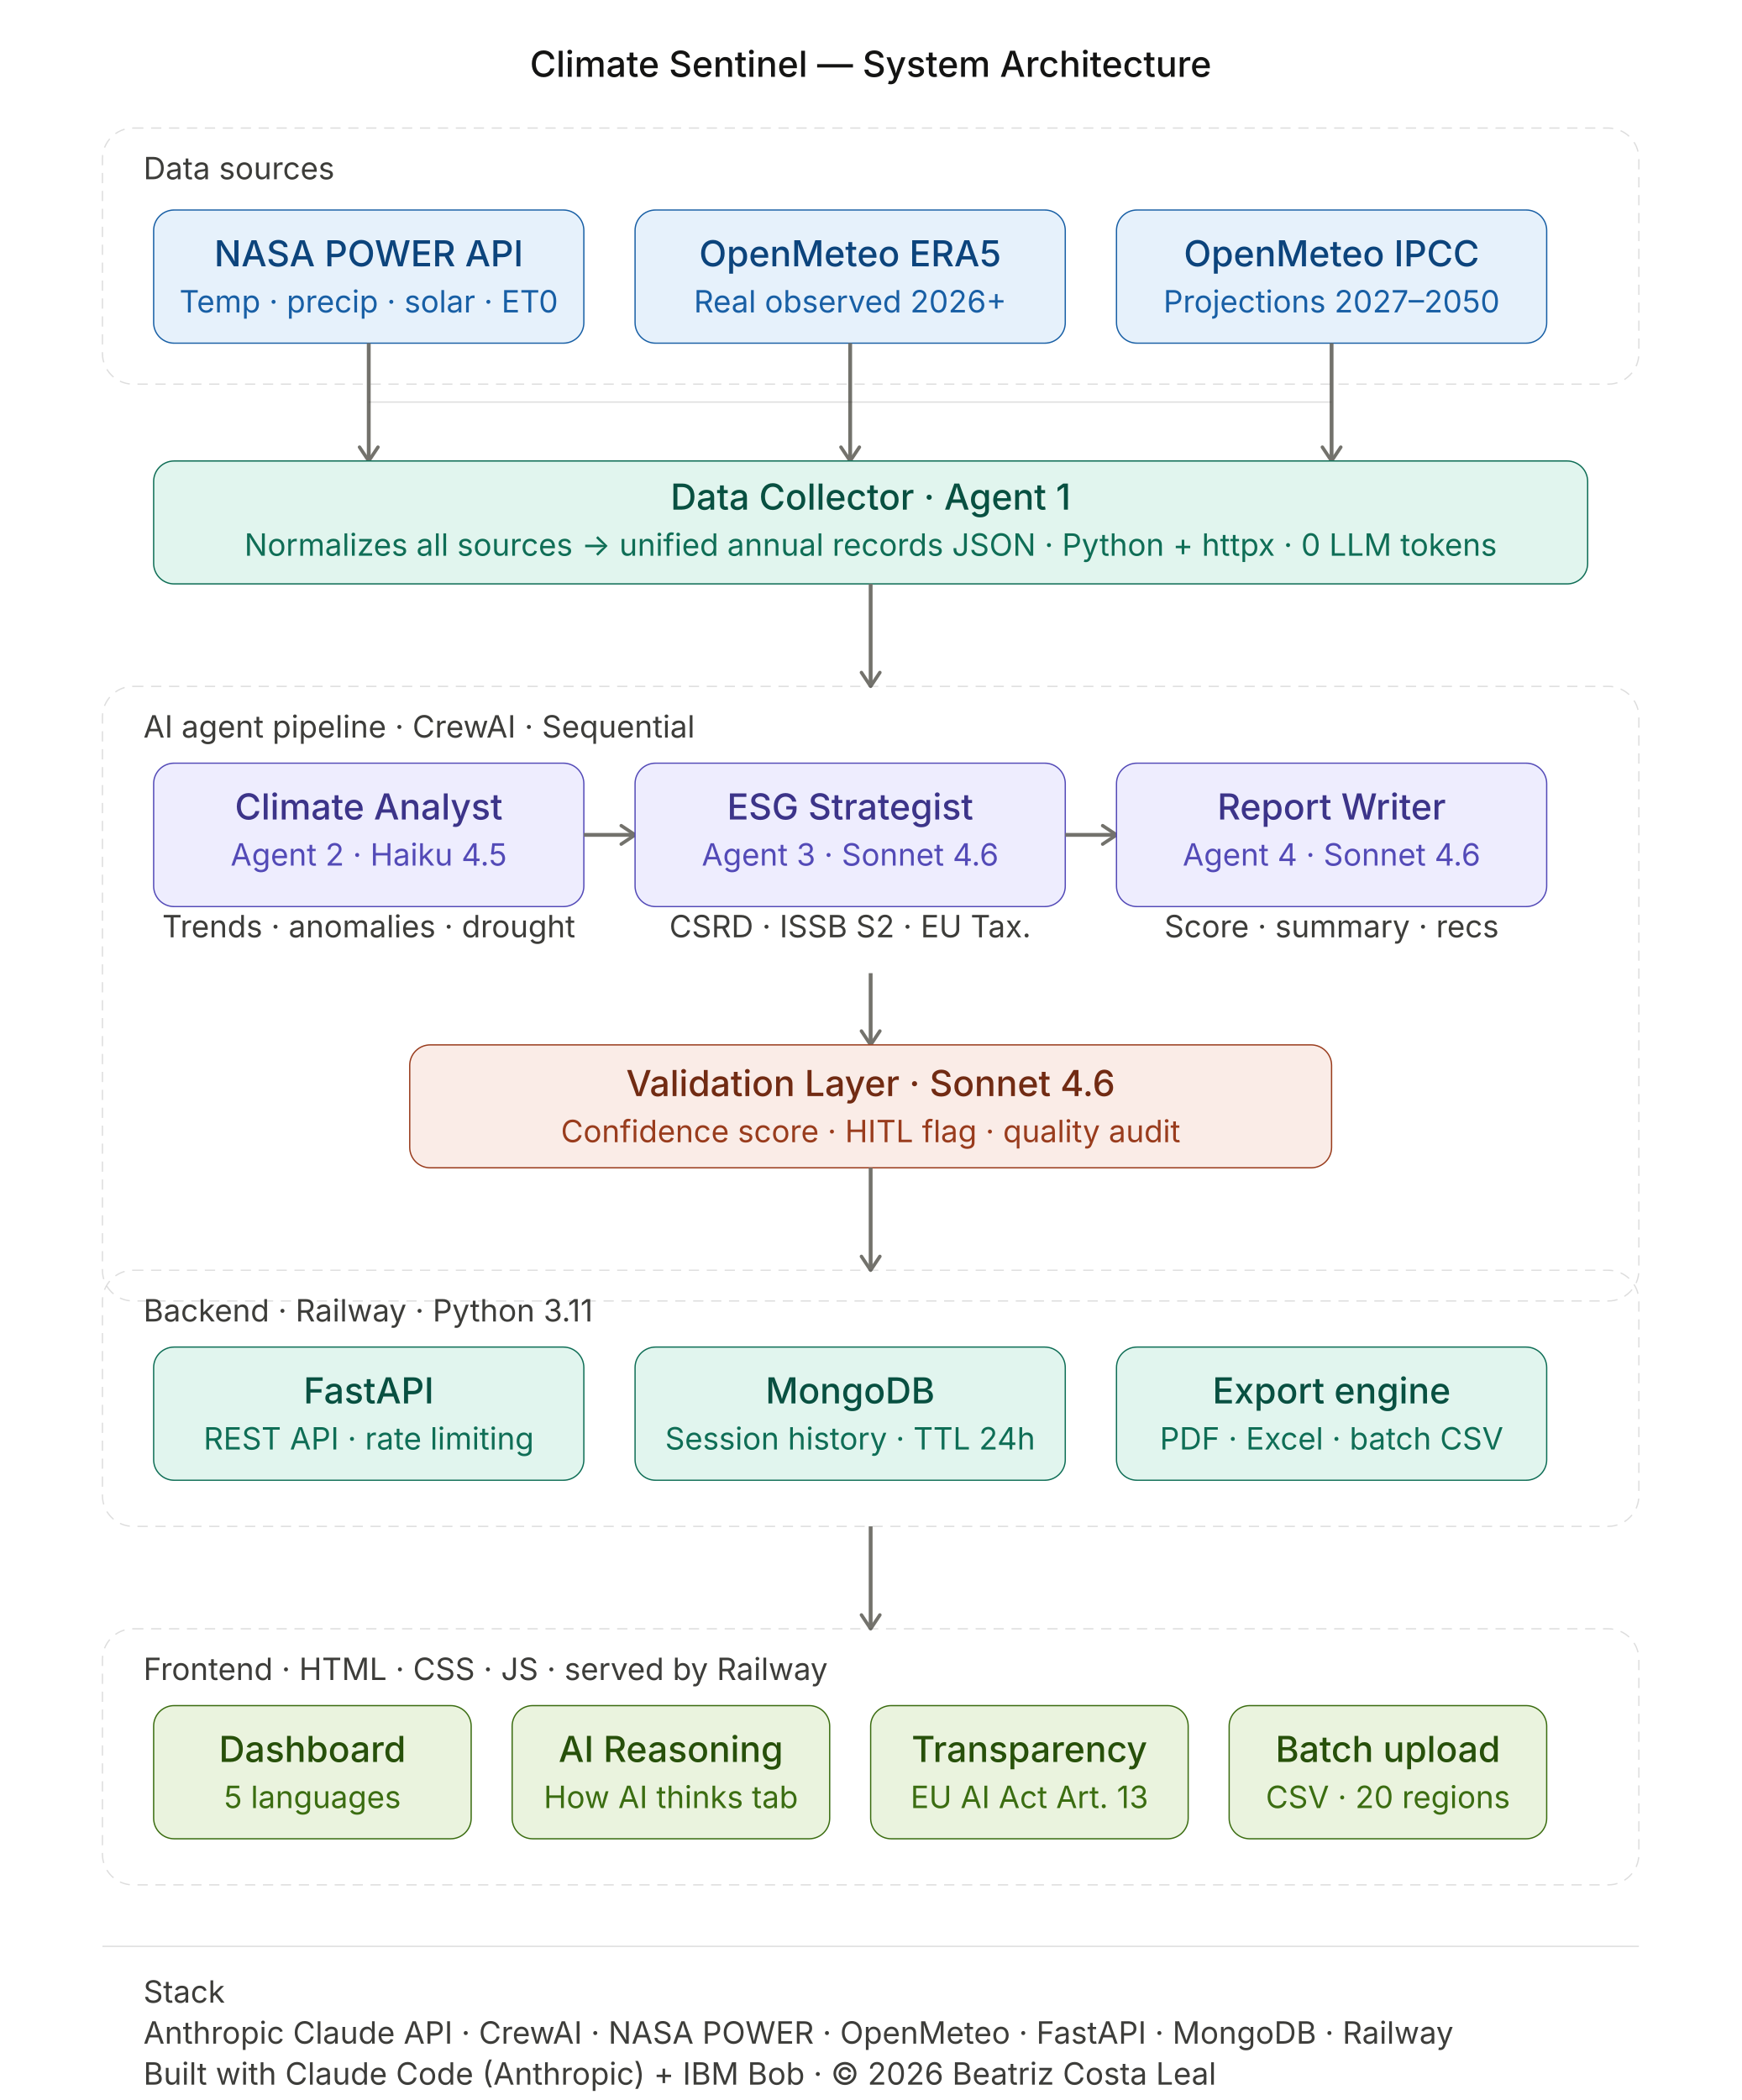
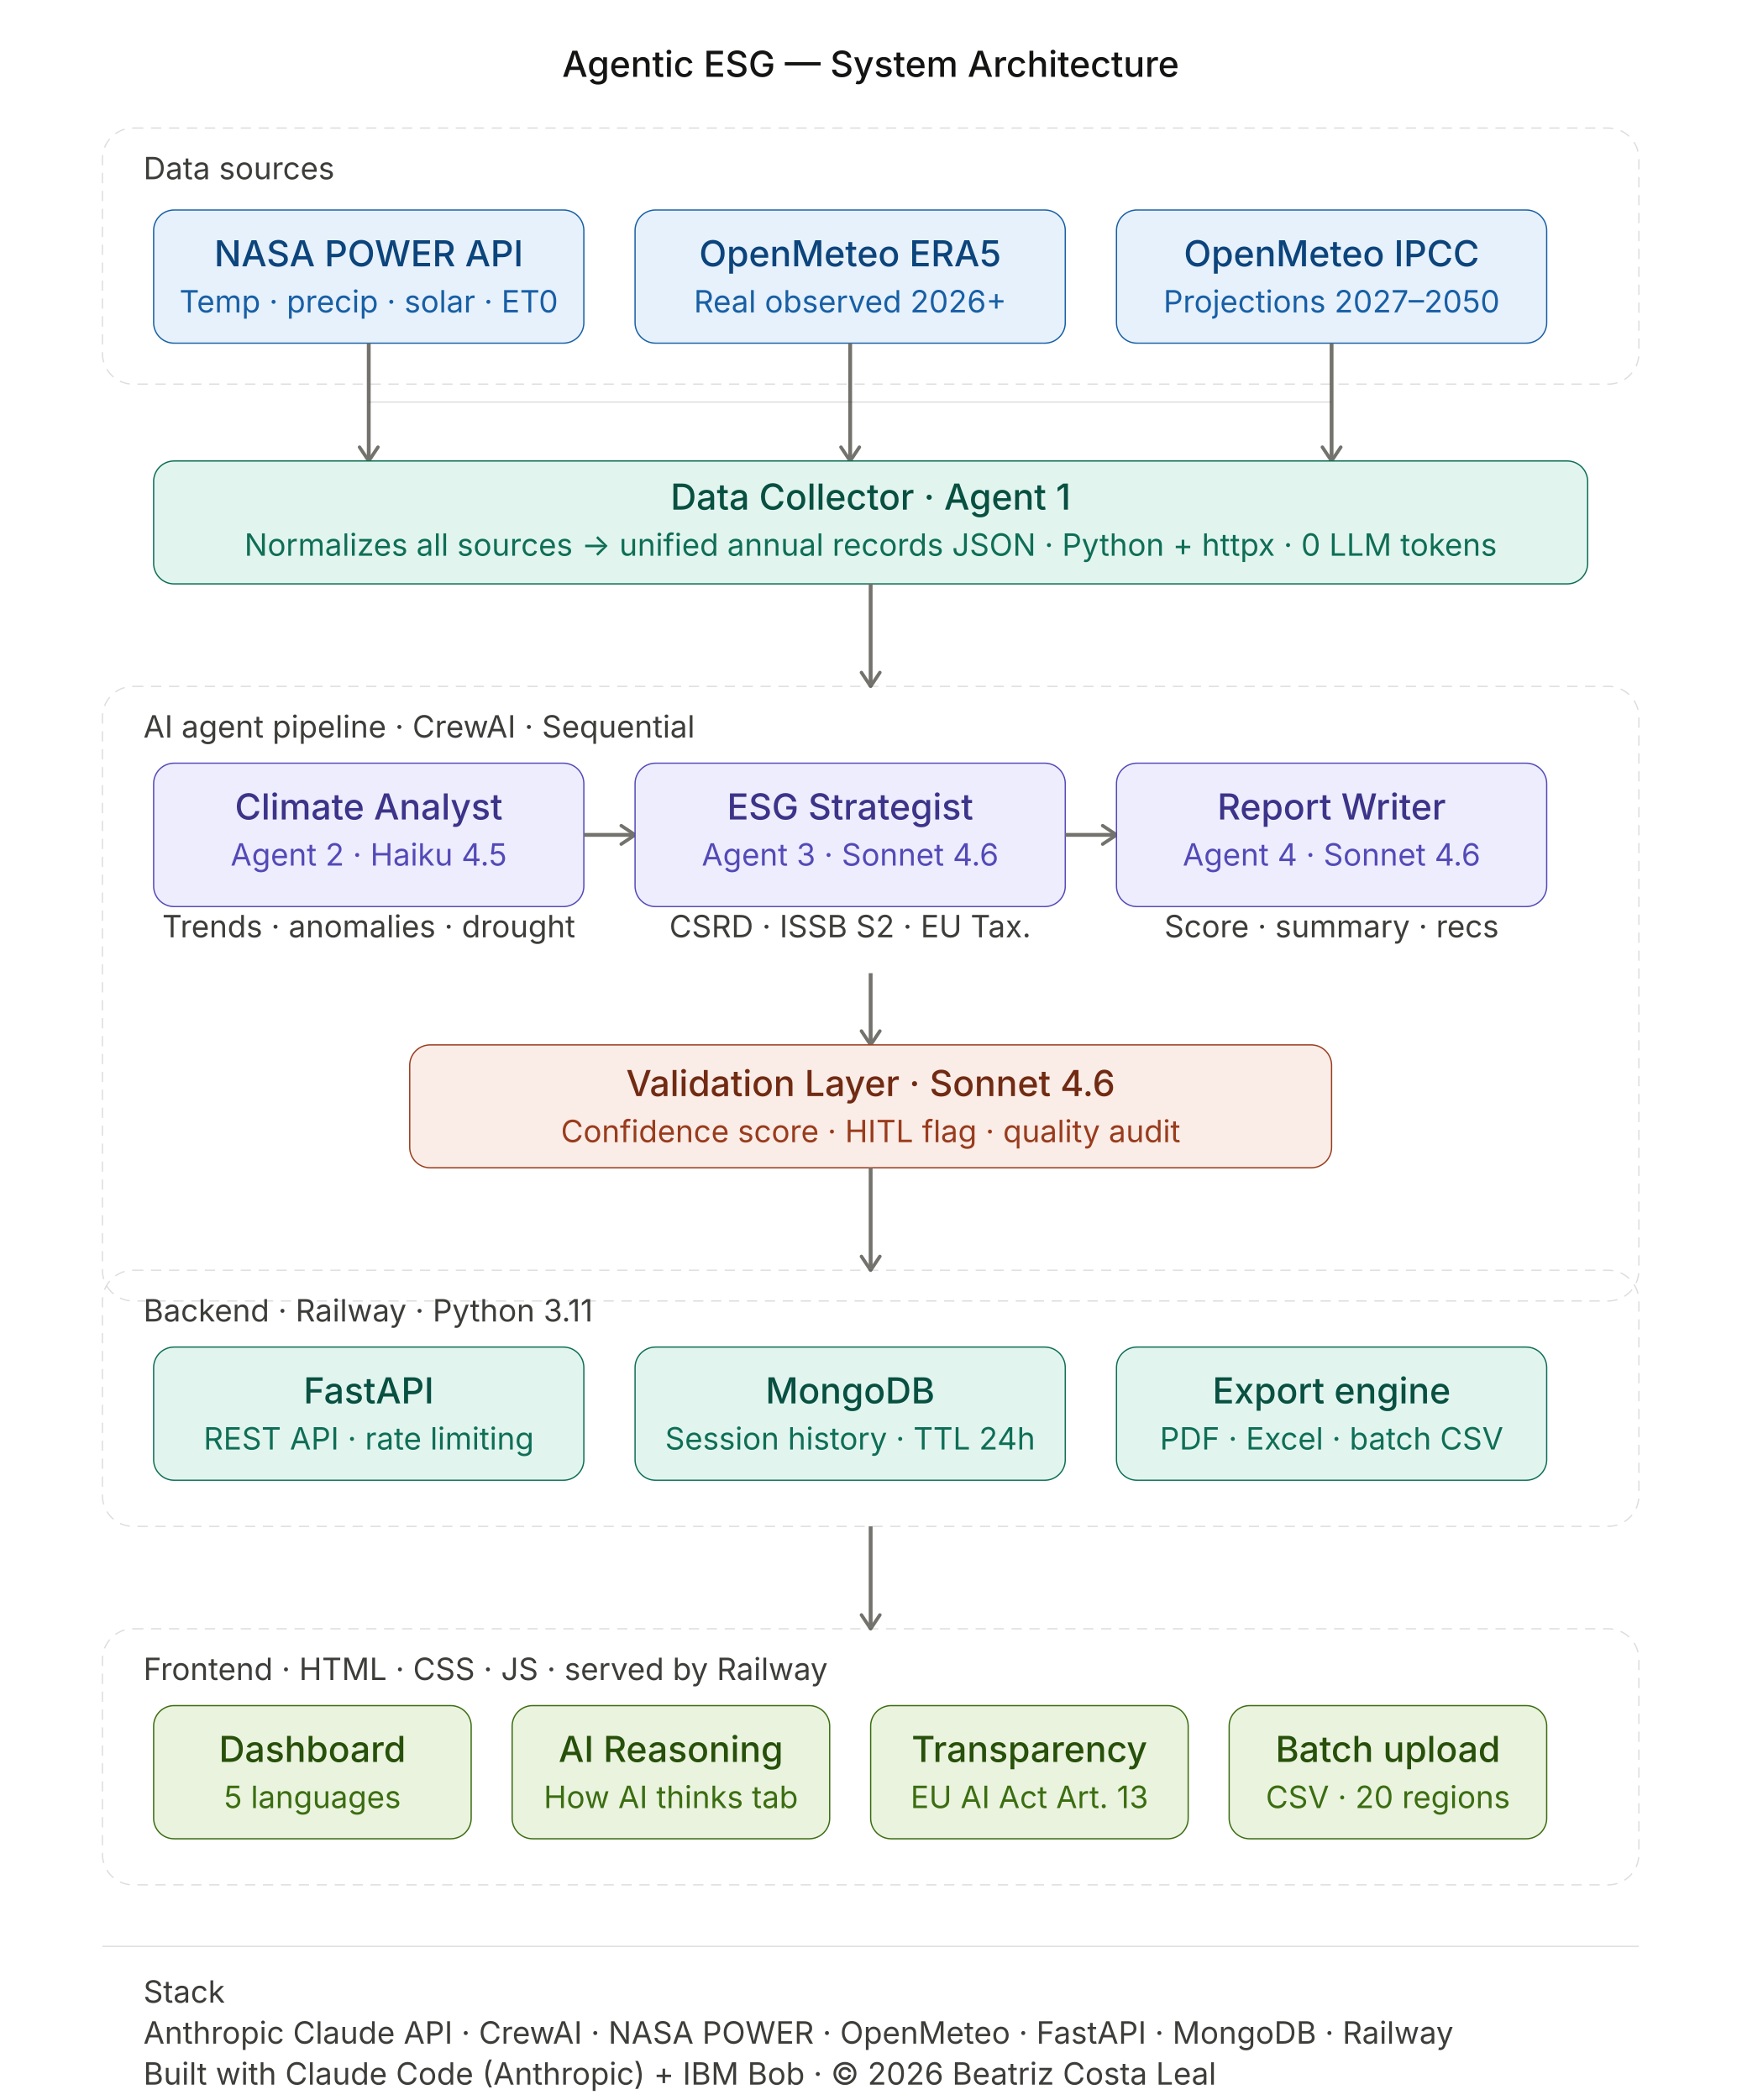
<svg xmlns="http://www.w3.org/2000/svg" width="100%" viewBox="0 0 680 820" role="img">
  <defs>
    <marker id="arrow" viewBox="0 0 10 10" refX="8" refY="5" markerWidth="6" markerHeight="6" orient="auto-start-reverse">
      <path d="M2 1L8 5L2 9" fill="none" stroke="context-stroke" stroke-width="1.5" stroke-linecap="round" stroke-linejoin="round" />
    </marker>
  </defs>
-   <text x="340" y="30" text-anchor="middle" style="fill:rgb(20,20,19);font-family:-apple-system,BlinkMacSystemFont,'Segoe UI',sans-serif;font-size:14px;font-weight:500">Climate Sentinel — System Architecture</text>
+   <text x="340" y="30" text-anchor="middle" style="fill:rgb(20,20,19);font-family:-apple-system,BlinkMacSystemFont,'Segoe UI',sans-serif;font-size:14px;font-weight:500">Agentic ESG — System Architecture</text>
  <rect x="40" y="50" width="600" height="100" rx="12" fill="none" stroke="rgba(31,30,29,0.15)" stroke-width="0.5" stroke-dasharray="4 3" />
  <text x="56" y="70" style="fill:rgb(61,61,58);font-family:-apple-system,BlinkMacSystemFont,'Segoe UI',sans-serif;font-size:12px">Data sources</text>
  <rect x="60" y="82" width="168" height="52" rx="8" fill="rgb(230,241,251)" stroke="rgb(24,95,165)" stroke-width="0.5" />
  <text x="144" y="104" text-anchor="middle" style="fill:rgb(12,68,124);font-family:-apple-system,BlinkMacSystemFont,'Segoe UI',sans-serif;font-size:14px;font-weight:500">NASA POWER API</text>
  <text x="144" y="122" text-anchor="middle" style="fill:rgb(24,95,165);font-family:-apple-system,BlinkMacSystemFont,'Segoe UI',sans-serif;font-size:12px">Temp · precip · solar · ET0</text>
  <rect x="248" y="82" width="168" height="52" rx="8" fill="rgb(230,241,251)" stroke="rgb(24,95,165)" stroke-width="0.5" />
  <text x="332" y="104" text-anchor="middle" style="fill:rgb(12,68,124);font-family:-apple-system,BlinkMacSystemFont,'Segoe UI',sans-serif;font-size:14px;font-weight:500">OpenMeteo ERA5</text>
  <text x="332" y="122" text-anchor="middle" style="fill:rgb(24,95,165);font-family:-apple-system,BlinkMacSystemFont,'Segoe UI',sans-serif;font-size:12px">Real observed 2026+</text>
  <rect x="436" y="82" width="168" height="52" rx="8" fill="rgb(230,241,251)" stroke="rgb(24,95,165)" stroke-width="0.5" />
  <text x="520" y="104" text-anchor="middle" style="fill:rgb(12,68,124);font-family:-apple-system,BlinkMacSystemFont,'Segoe UI',sans-serif;font-size:14px;font-weight:500">OpenMeteo IPCC</text>
  <text x="520" y="122" text-anchor="middle" style="fill:rgb(24,95,165);font-family:-apple-system,BlinkMacSystemFont,'Segoe UI',sans-serif;font-size:12px">Projections 2027–2050</text>
  <line x1="144" y1="134" x2="144" y2="180" stroke="rgb(115,114,108)" stroke-width="1.5" marker-end="url(#arrow)" />
  <line x1="332" y1="134" x2="332" y2="180" stroke="rgb(115,114,108)" stroke-width="1.5" marker-end="url(#arrow)" />
  <line x1="520" y1="134" x2="520" y2="180" stroke="rgb(115,114,108)" stroke-width="1.5" marker-end="url(#arrow)" />
  <line x1="144" y1="157" x2="520" y2="157" fill="none" stroke="rgba(31,30,29,0.15)" stroke-width="0.5" />
  <rect x="60" y="180" width="560" height="48" rx="8" fill="rgb(225,245,238)" stroke="rgb(15,110,86)" stroke-width="0.5" />
  <text x="340" y="199" text-anchor="middle" style="fill:rgb(8,80,65);font-family:-apple-system,BlinkMacSystemFont,'Segoe UI',sans-serif;font-size:14px;font-weight:500">Data Collector · Agent 1</text>
  <text x="340" y="217" text-anchor="middle" style="fill:rgb(15,110,86);font-family:-apple-system,BlinkMacSystemFont,'Segoe UI',sans-serif;font-size:12px">Normalizes all sources → unified annual records JSON · Python + httpx · 0 LLM tokens</text>
  <line x1="340" y1="228" x2="340" y2="268" stroke="rgb(115,114,108)" stroke-width="1.5" marker-end="url(#arrow)" />
  <rect x="40" y="268" width="600" height="240" rx="12" fill="none" stroke="rgba(31,30,29,0.15)" stroke-width="0.5" stroke-dasharray="4 3" />
  <text x="56" y="288" style="fill:rgb(61,61,58);font-family:-apple-system,BlinkMacSystemFont,'Segoe UI',sans-serif;font-size:12px">AI agent pipeline · CrewAI · Sequential</text>
  <rect x="60" y="298" width="168" height="56" rx="8" fill="rgb(238,237,254)" stroke="rgb(83,74,183)" stroke-width="0.5" />
  <text x="144" y="320" text-anchor="middle" style="fill:rgb(60,52,137);font-family:-apple-system,BlinkMacSystemFont,'Segoe UI',sans-serif;font-size:14px;font-weight:500">Climate Analyst</text>
  <text x="144" y="338" text-anchor="middle" style="fill:rgb(83,74,183);font-family:-apple-system,BlinkMacSystemFont,'Segoe UI',sans-serif;font-size:12px">Agent 2 · Haiku 4.5</text>
  <text x="144" y="366" text-anchor="middle" style="fill:rgb(61,61,58);font-family:-apple-system,BlinkMacSystemFont,'Segoe UI',sans-serif;font-size:12px">Trends · anomalies · drought</text>
  <line x1="228" y1="326" x2="248" y2="326" stroke="rgb(115,114,108)" stroke-width="1.5" marker-end="url(#arrow)" />
  <rect x="248" y="298" width="168" height="56" rx="8" fill="rgb(238,237,254)" stroke="rgb(83,74,183)" stroke-width="0.5" />
  <text x="332" y="320" text-anchor="middle" style="fill:rgb(60,52,137);font-family:-apple-system,BlinkMacSystemFont,'Segoe UI',sans-serif;font-size:14px;font-weight:500">ESG Strategist</text>
  <text x="332" y="338" text-anchor="middle" style="fill:rgb(83,74,183);font-family:-apple-system,BlinkMacSystemFont,'Segoe UI',sans-serif;font-size:12px">Agent 3 · Sonnet 4.6</text>
  <text x="332" y="366" text-anchor="middle" style="fill:rgb(61,61,58);font-family:-apple-system,BlinkMacSystemFont,'Segoe UI',sans-serif;font-size:12px">CSRD · ISSB S2 · EU Tax.</text>
  <line x1="416" y1="326" x2="436" y2="326" stroke="rgb(115,114,108)" stroke-width="1.5" marker-end="url(#arrow)" />
  <rect x="436" y="298" width="168" height="56" rx="8" fill="rgb(238,237,254)" stroke="rgb(83,74,183)" stroke-width="0.5" />
  <text x="520" y="320" text-anchor="middle" style="fill:rgb(60,52,137);font-family:-apple-system,BlinkMacSystemFont,'Segoe UI',sans-serif;font-size:14px;font-weight:500">Report Writer</text>
  <text x="520" y="338" text-anchor="middle" style="fill:rgb(83,74,183);font-family:-apple-system,BlinkMacSystemFont,'Segoe UI',sans-serif;font-size:12px">Agent 4 · Sonnet 4.6</text>
  <text x="520" y="366" text-anchor="middle" style="fill:rgb(61,61,58);font-family:-apple-system,BlinkMacSystemFont,'Segoe UI',sans-serif;font-size:12px">Score · summary · recs</text>
  <line x1="340" y1="380" x2="340" y2="408" stroke="rgb(115,114,108)" stroke-width="1.5" marker-end="url(#arrow)" />
  <rect x="160" y="408" width="360" height="48" rx="8" fill="rgb(250,236,231)" stroke="rgb(153,60,29)" stroke-width="0.5" />
  <text x="340" y="428" text-anchor="middle" style="fill:rgb(113,43,19);font-family:-apple-system,BlinkMacSystemFont,'Segoe UI',sans-serif;font-size:14px;font-weight:500">Validation Layer · Sonnet 4.6</text>
  <text x="340" y="446" text-anchor="middle" style="fill:rgb(153,60,29);font-family:-apple-system,BlinkMacSystemFont,'Segoe UI',sans-serif;font-size:12px">Confidence score · HITL flag · quality audit</text>
  <line x1="340" y1="456" x2="340" y2="496" stroke="rgb(115,114,108)" stroke-width="1.5" marker-end="url(#arrow)" />
  <rect x="40" y="496" width="600" height="100" rx="12" fill="none" stroke="rgba(31,30,29,0.15)" stroke-width="0.5" stroke-dasharray="4 3" />
  <text x="56" y="516" style="fill:rgb(61,61,58);font-family:-apple-system,BlinkMacSystemFont,'Segoe UI',sans-serif;font-size:12px">Backend · Railway · Python 3.11</text>
  <rect x="60" y="526" width="168" height="52" rx="8" fill="rgb(225,245,238)" stroke="rgb(15,110,86)" stroke-width="0.5" />
  <text x="144" y="548" text-anchor="middle" style="fill:rgb(8,80,65);font-family:-apple-system,BlinkMacSystemFont,'Segoe UI',sans-serif;font-size:14px;font-weight:500">FastAPI</text>
  <text x="144" y="566" text-anchor="middle" style="fill:rgb(15,110,86);font-family:-apple-system,BlinkMacSystemFont,'Segoe UI',sans-serif;font-size:12px">REST API · rate limiting</text>
  <rect x="248" y="526" width="168" height="52" rx="8" fill="rgb(225,245,238)" stroke="rgb(15,110,86)" stroke-width="0.5" />
  <text x="332" y="548" text-anchor="middle" style="fill:rgb(8,80,65);font-family:-apple-system,BlinkMacSystemFont,'Segoe UI',sans-serif;font-size:14px;font-weight:500">MongoDB</text>
  <text x="332" y="566" text-anchor="middle" style="fill:rgb(15,110,86);font-family:-apple-system,BlinkMacSystemFont,'Segoe UI',sans-serif;font-size:12px">Session history · TTL 24h</text>
  <rect x="436" y="526" width="168" height="52" rx="8" fill="rgb(225,245,238)" stroke="rgb(15,110,86)" stroke-width="0.5" />
  <text x="520" y="548" text-anchor="middle" style="fill:rgb(8,80,65);font-family:-apple-system,BlinkMacSystemFont,'Segoe UI',sans-serif;font-size:14px;font-weight:500">Export engine</text>
  <text x="520" y="566" text-anchor="middle" style="fill:rgb(15,110,86);font-family:-apple-system,BlinkMacSystemFont,'Segoe UI',sans-serif;font-size:12px">PDF · Excel · batch CSV</text>
  <line x1="340" y1="596" x2="340" y2="636" stroke="rgb(115,114,108)" stroke-width="1.5" marker-end="url(#arrow)" />
  <rect x="40" y="636" width="600" height="100" rx="12" fill="none" stroke="rgba(31,30,29,0.15)" stroke-width="0.5" stroke-dasharray="4 3" />
  <text x="56" y="656" style="fill:rgb(61,61,58);font-family:-apple-system,BlinkMacSystemFont,'Segoe UI',sans-serif;font-size:12px">Frontend · HTML · CSS · JS · served by Railway</text>
  <rect x="60" y="666" width="124" height="52" rx="8" fill="rgb(234,243,222)" stroke="rgb(59,109,17)" stroke-width="0.5" />
  <text x="122" y="688" text-anchor="middle" style="fill:rgb(39,80,10);font-family:-apple-system,BlinkMacSystemFont,'Segoe UI',sans-serif;font-size:14px;font-weight:500">Dashboard</text>
  <text x="122" y="706" text-anchor="middle" style="fill:rgb(59,109,17);font-family:-apple-system,BlinkMacSystemFont,'Segoe UI',sans-serif;font-size:12px">5 languages</text>
  <rect x="200" y="666" width="124" height="52" rx="8" fill="rgb(234,243,222)" stroke="rgb(59,109,17)" stroke-width="0.5" />
  <text x="262" y="688" text-anchor="middle" style="fill:rgb(39,80,10);font-family:-apple-system,BlinkMacSystemFont,'Segoe UI',sans-serif;font-size:14px;font-weight:500">AI Reasoning</text>
  <text x="262" y="706" text-anchor="middle" style="fill:rgb(59,109,17);font-family:-apple-system,BlinkMacSystemFont,'Segoe UI',sans-serif;font-size:12px">How AI thinks tab</text>
  <rect x="340" y="666" width="124" height="52" rx="8" fill="rgb(234,243,222)" stroke="rgb(59,109,17)" stroke-width="0.5" />
  <text x="402" y="688" text-anchor="middle" style="fill:rgb(39,80,10);font-family:-apple-system,BlinkMacSystemFont,'Segoe UI',sans-serif;font-size:14px;font-weight:500">Transparency</text>
  <text x="402" y="706" text-anchor="middle" style="fill:rgb(59,109,17);font-family:-apple-system,BlinkMacSystemFont,'Segoe UI',sans-serif;font-size:12px">EU AI Act Art. 13</text>
  <rect x="480" y="666" width="124" height="52" rx="8" fill="rgb(234,243,222)" stroke="rgb(59,109,17)" stroke-width="0.5" />
  <text x="542" y="688" text-anchor="middle" style="fill:rgb(39,80,10);font-family:-apple-system,BlinkMacSystemFont,'Segoe UI',sans-serif;font-size:14px;font-weight:500">Batch upload</text>
  <text x="542" y="706" text-anchor="middle" style="fill:rgb(59,109,17);font-family:-apple-system,BlinkMacSystemFont,'Segoe UI',sans-serif;font-size:12px">CSV · 20 regions</text>
  <line x1="40" y1="760" x2="640" y2="760" stroke="rgba(31,30,29,0.15)" stroke-width="0.5" />
  <text x="56" y="782" style="fill:rgb(61,61,58);font-family:-apple-system,BlinkMacSystemFont,'Segoe UI',sans-serif;font-size:12px">Stack</text>
  <text x="56" y="798" style="fill:rgb(61,61,58);font-family:-apple-system,BlinkMacSystemFont,'Segoe UI',sans-serif;font-size:12px">Anthropic Claude API · CrewAI · NASA POWER · OpenMeteo · FastAPI · MongoDB · Railway</text>
  <text x="56" y="814" style="fill:rgb(61,61,58);font-family:-apple-system,BlinkMacSystemFont,'Segoe UI',sans-serif;font-size:12px">Built with Claude Code (Anthropic) + IBM Bob · © 2026 Beatriz Costa Leal</text>
</svg>
